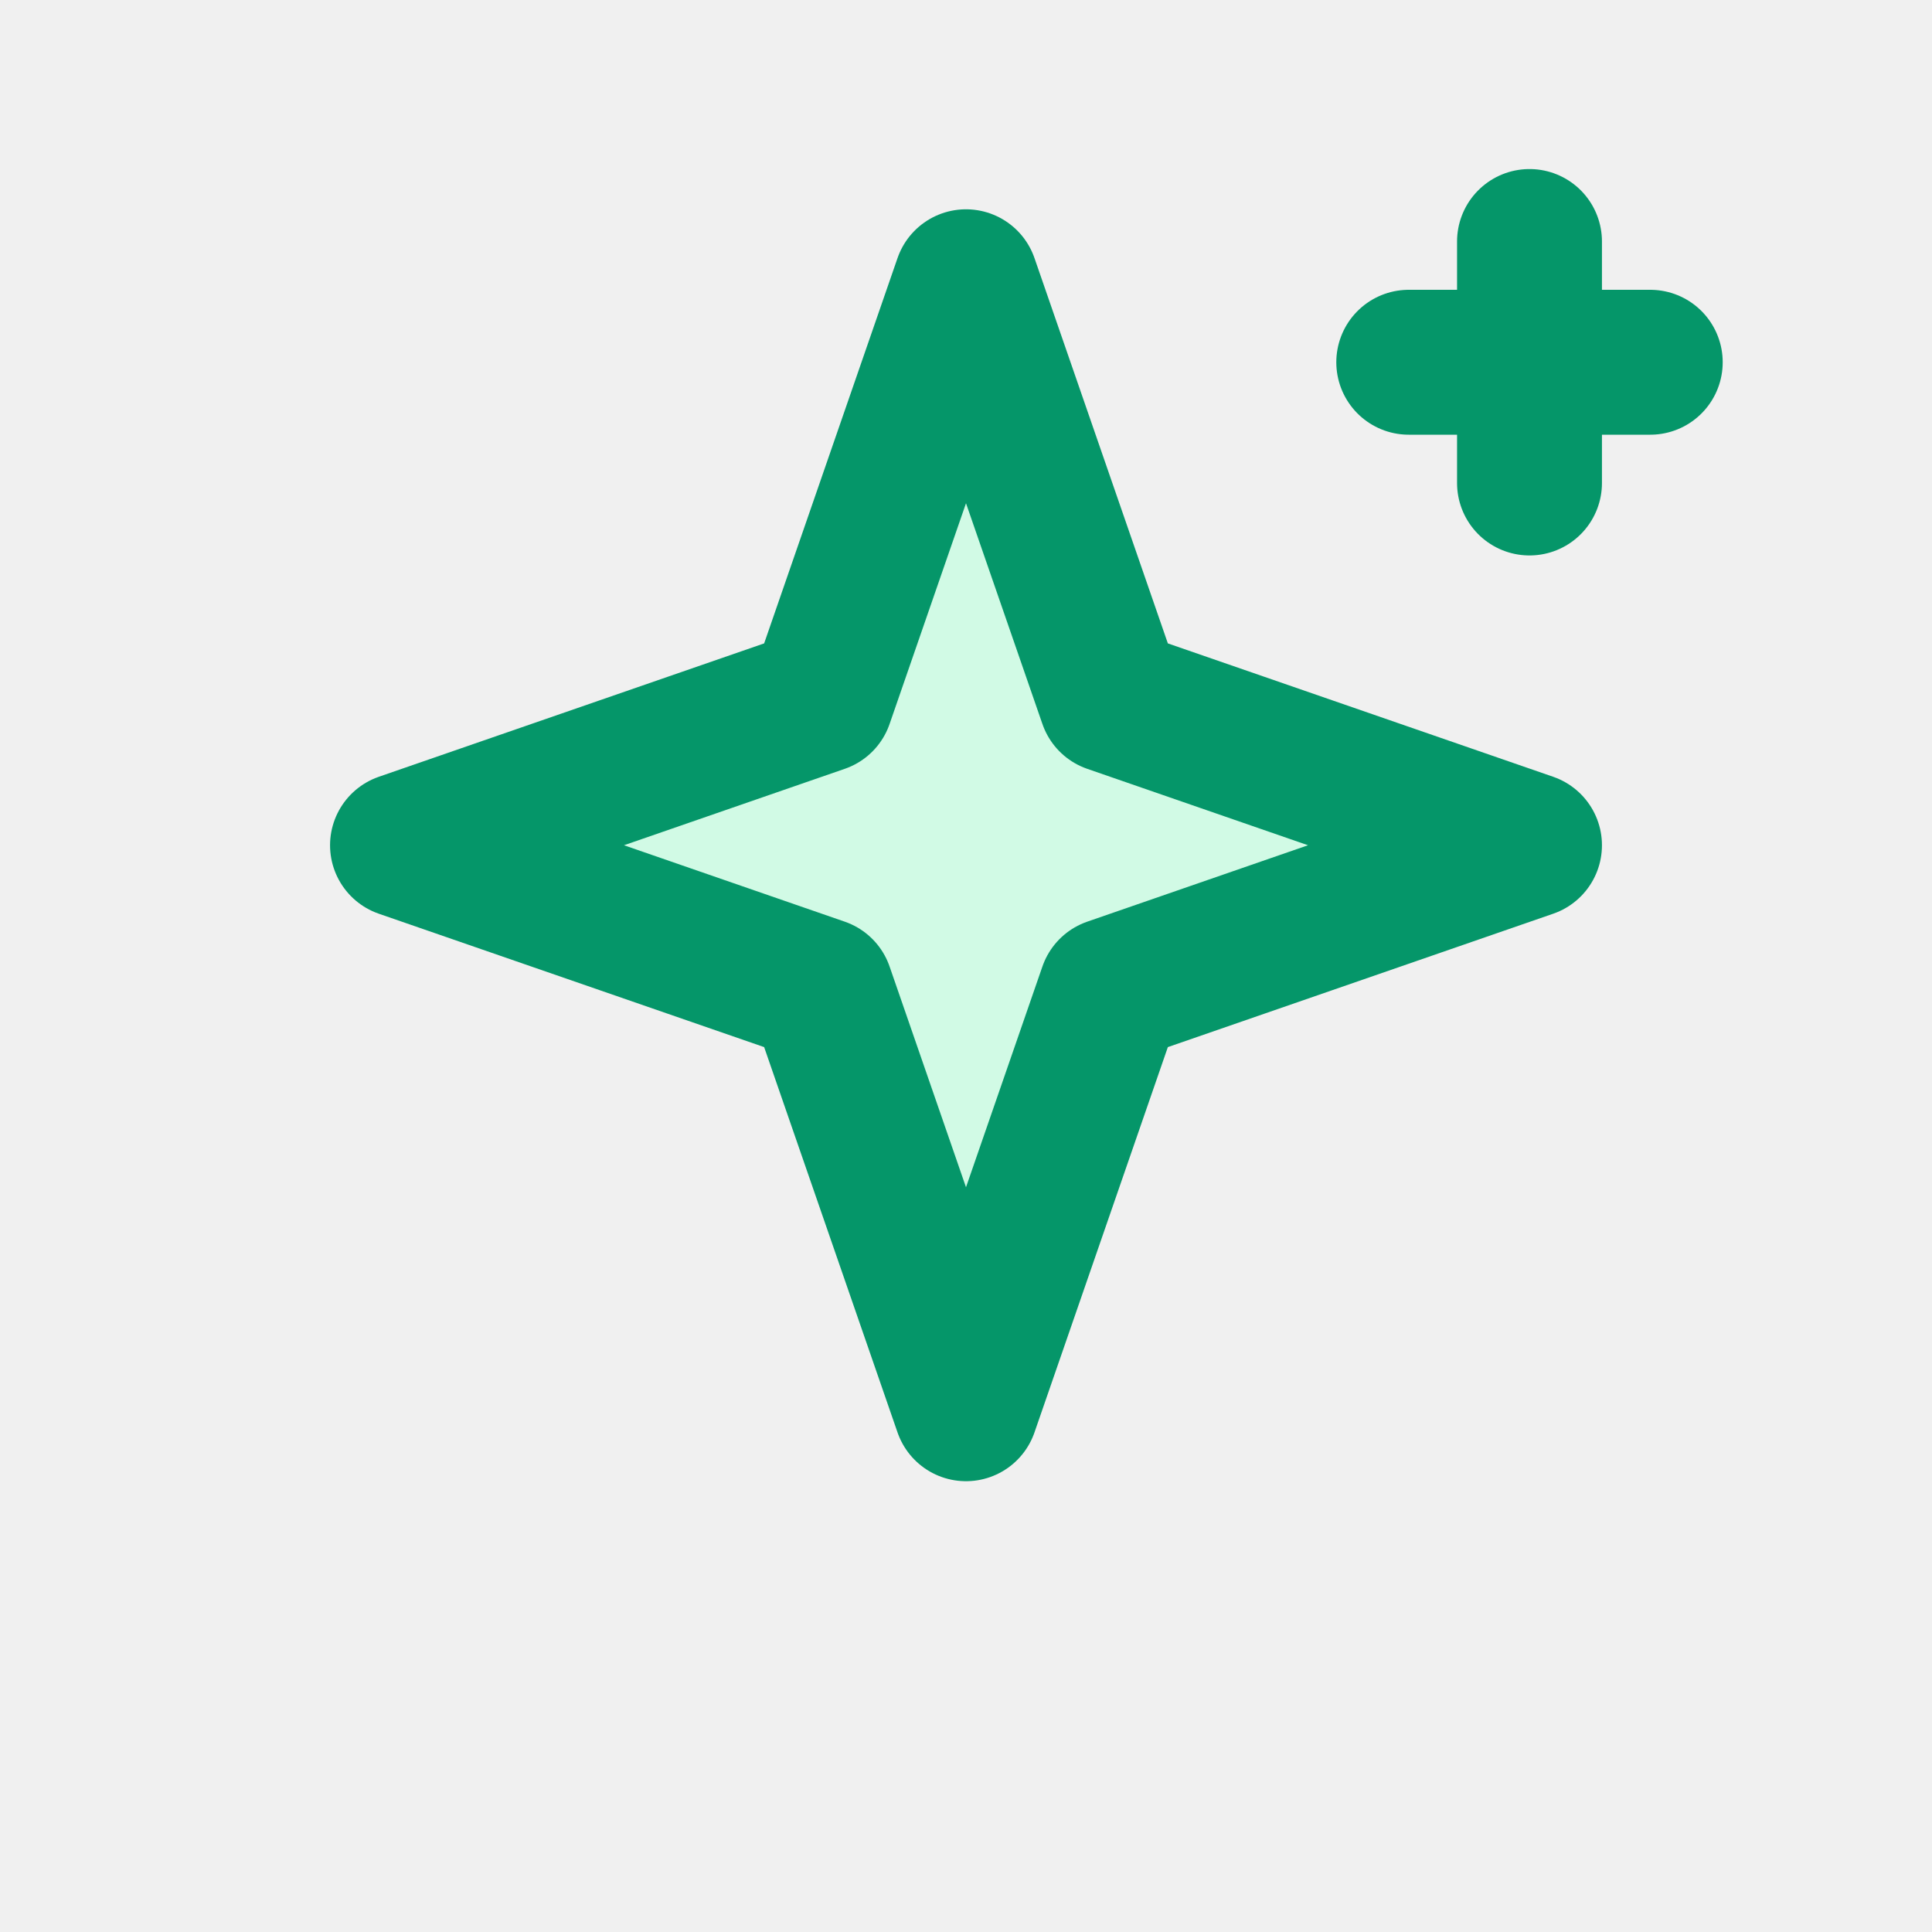
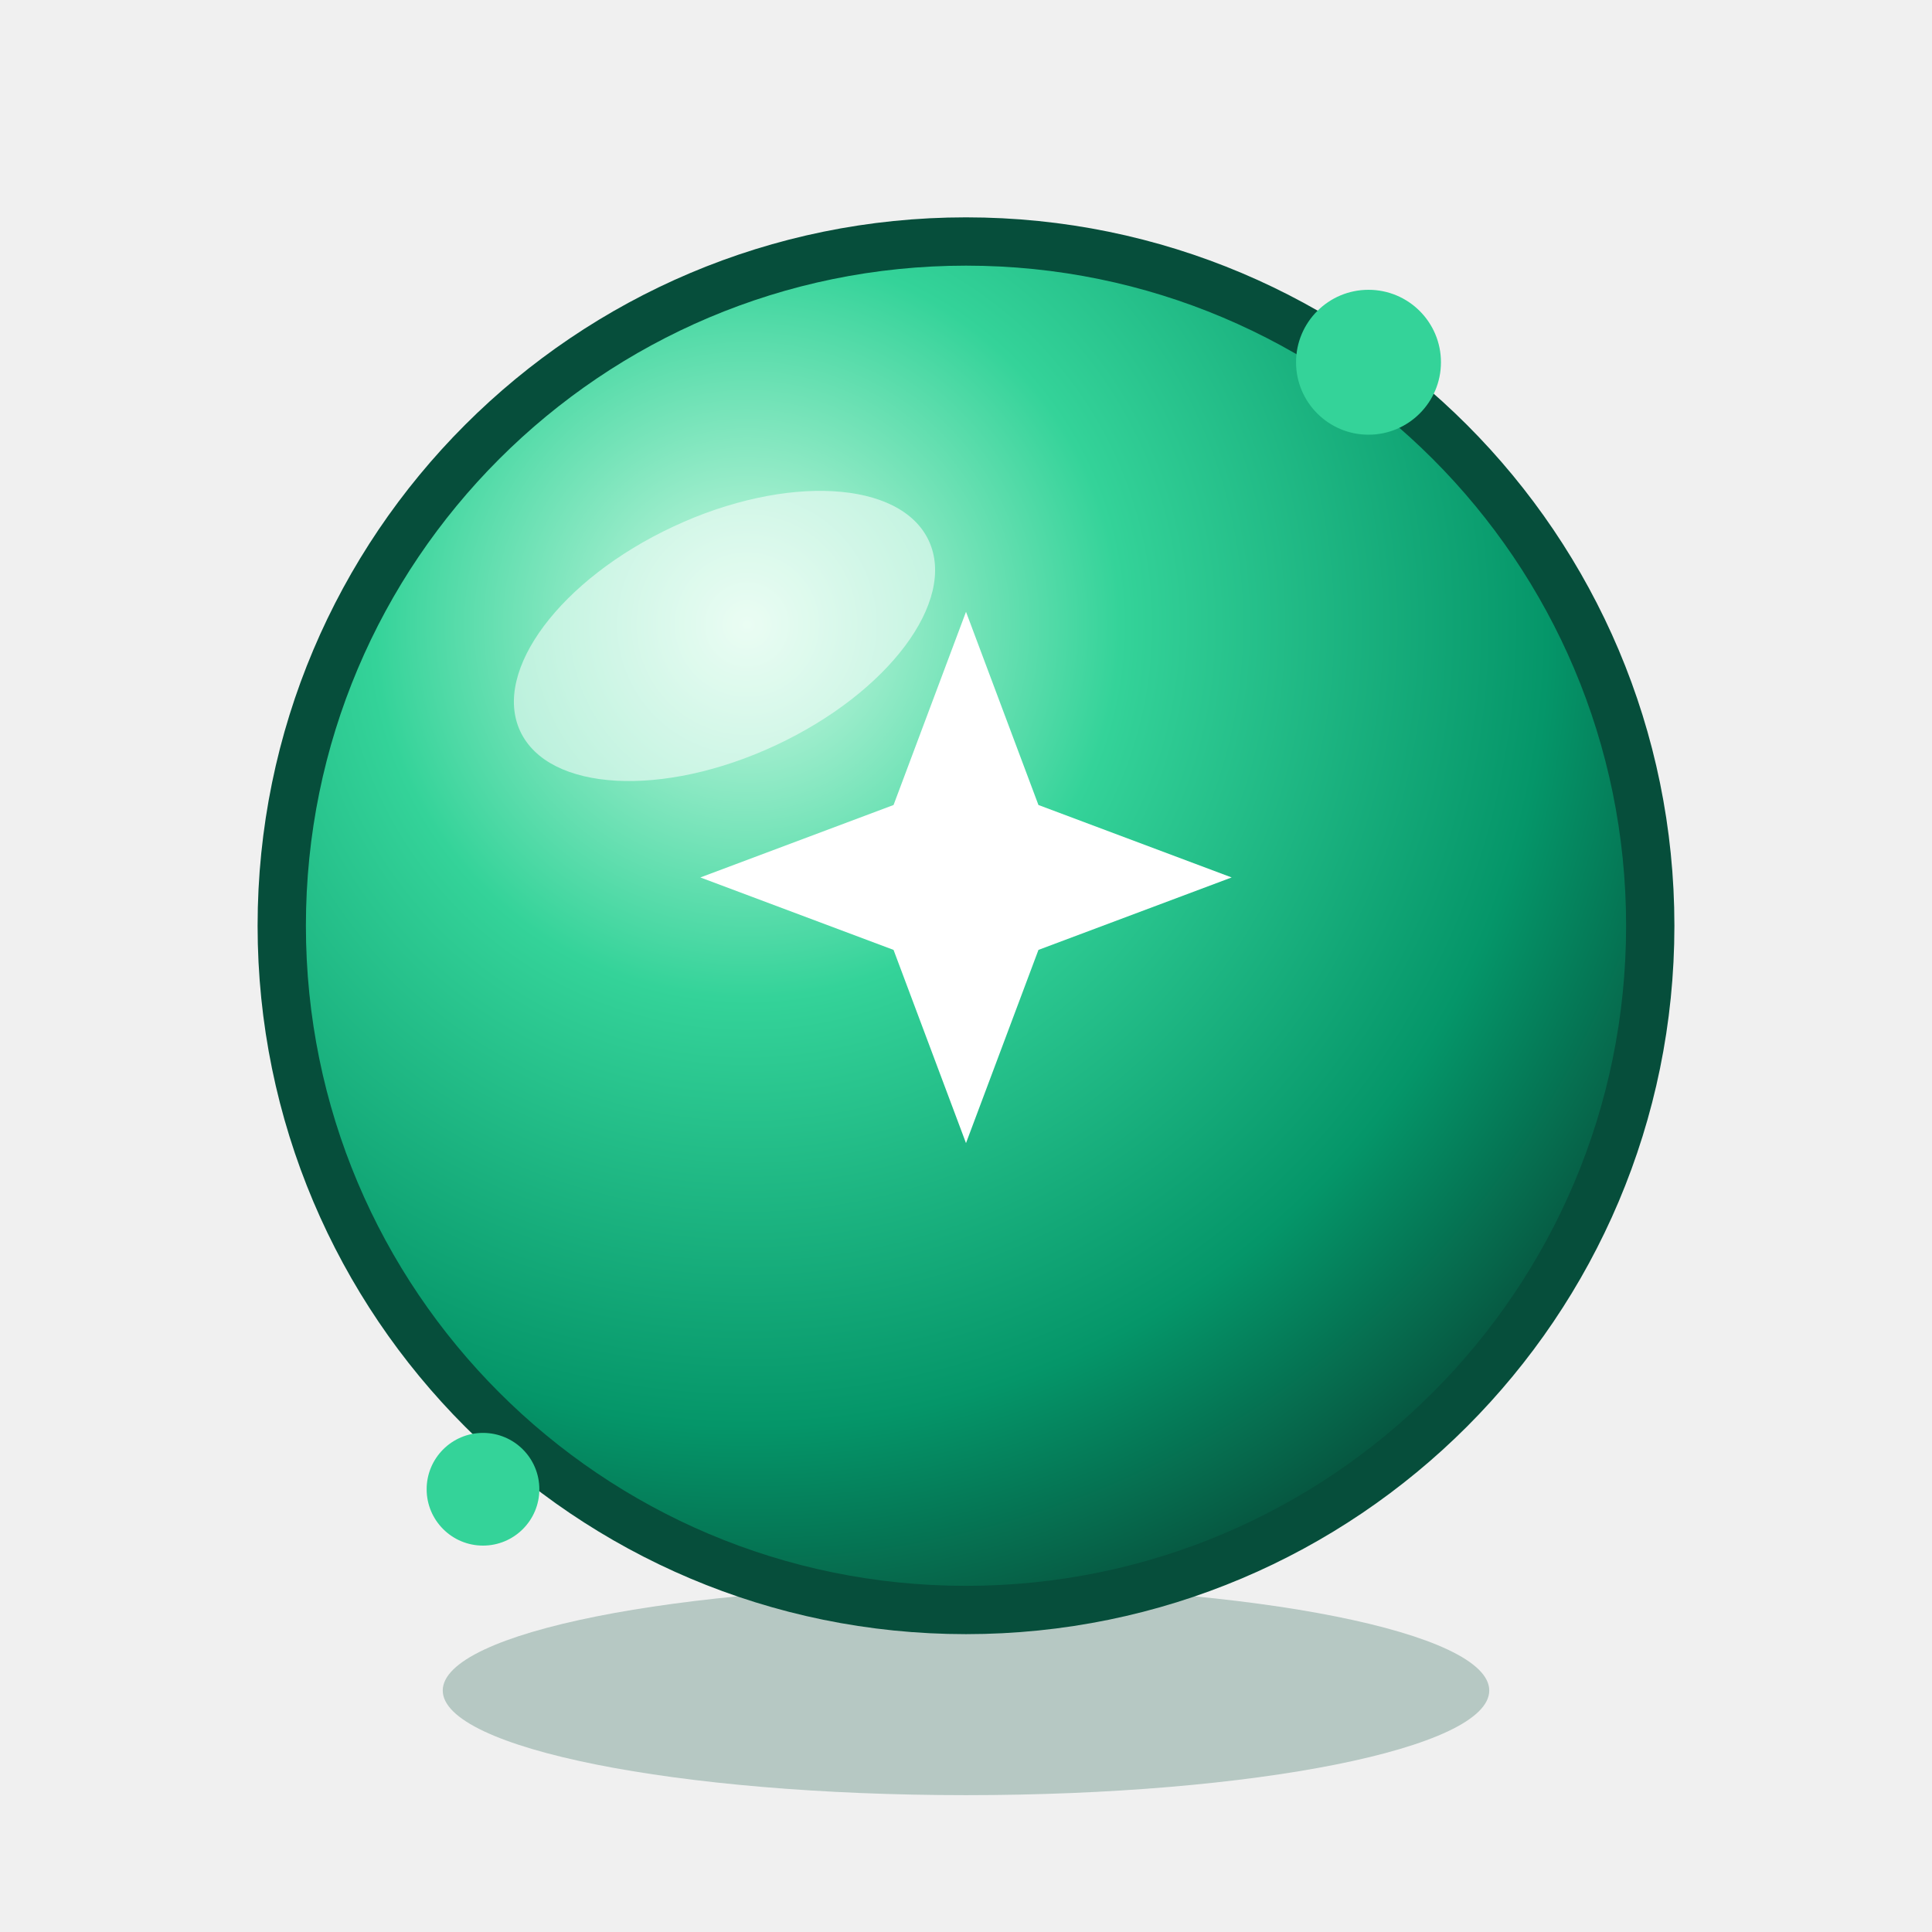
<svg xmlns="http://www.w3.org/2000/svg" viewBox="0 0 24 24" width="24" height="24" fill="none" stroke="#059669" stroke-width="1.8" stroke-linecap="round" stroke-linejoin="round">
-   <path d="M12 3.5l1.8 5.2 5.2 1.8-5.2 1.8L12 17.5l-1.8-5.2L5 10.5l5.2-1.8z" fill="#D1FAE5" />
-   <path d="M19 3v3M17.5 4.5h3" />
+   <defs>
+     <radialGradient id="cb-ai-orb" cx="34%" cy="28%" r="78%">
+       <stop offset="0" stop-color="#D1FAE5" />
+       <stop offset=".35" stop-color="#34D399" />
+       <stop offset=".75" stop-color="#059669" />
+       <stop offset="1" stop-color="#064E3B" />
+     </radialGradient>
+   </defs>
+   <ellipse cx="12" cy="21" rx="6.5" ry="1.3" fill="#064E3B" opacity=".25" stroke="none" />
+   <circle cx="12" cy="11.5" r="8.5" fill="url(#cb-ai-orb)" stroke="#064E3B" stroke-width=".6" />
+   <ellipse cx="9" cy="7.9" rx="2.8" ry="1.5" fill="#FFFFFF" opacity=".55" stroke="none" transform="rotate(-25 9 7.9)" />
+   <path d="M12 7.6l.9 2.4 2.4.9-2.4.9-.9 2.4-.9-2.4-2.4-.9 2.4-.9z" fill="#FFFFFF" stroke="none" />
+   <circle cx="17" cy="4.5" r=".9" fill="#34D399" stroke="none" />
+   <circle cx="6" cy="18.5" r=".7" fill="#34D399" stroke="none" />
</svg>
